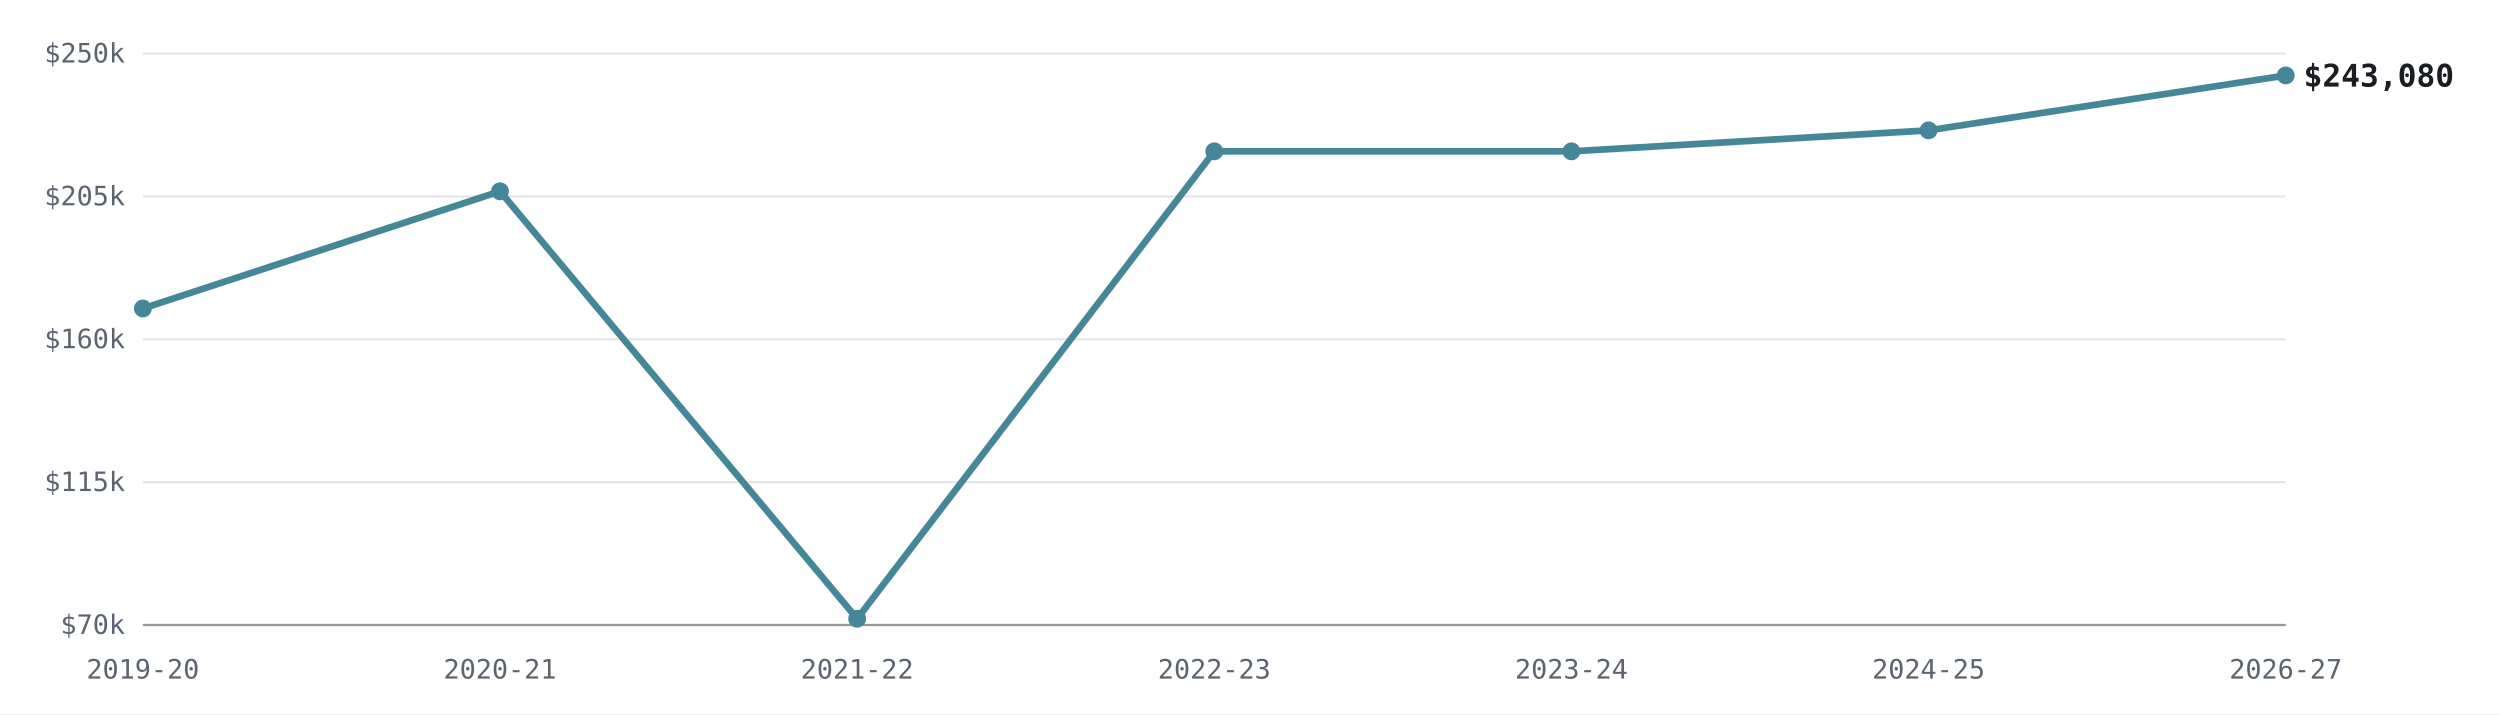
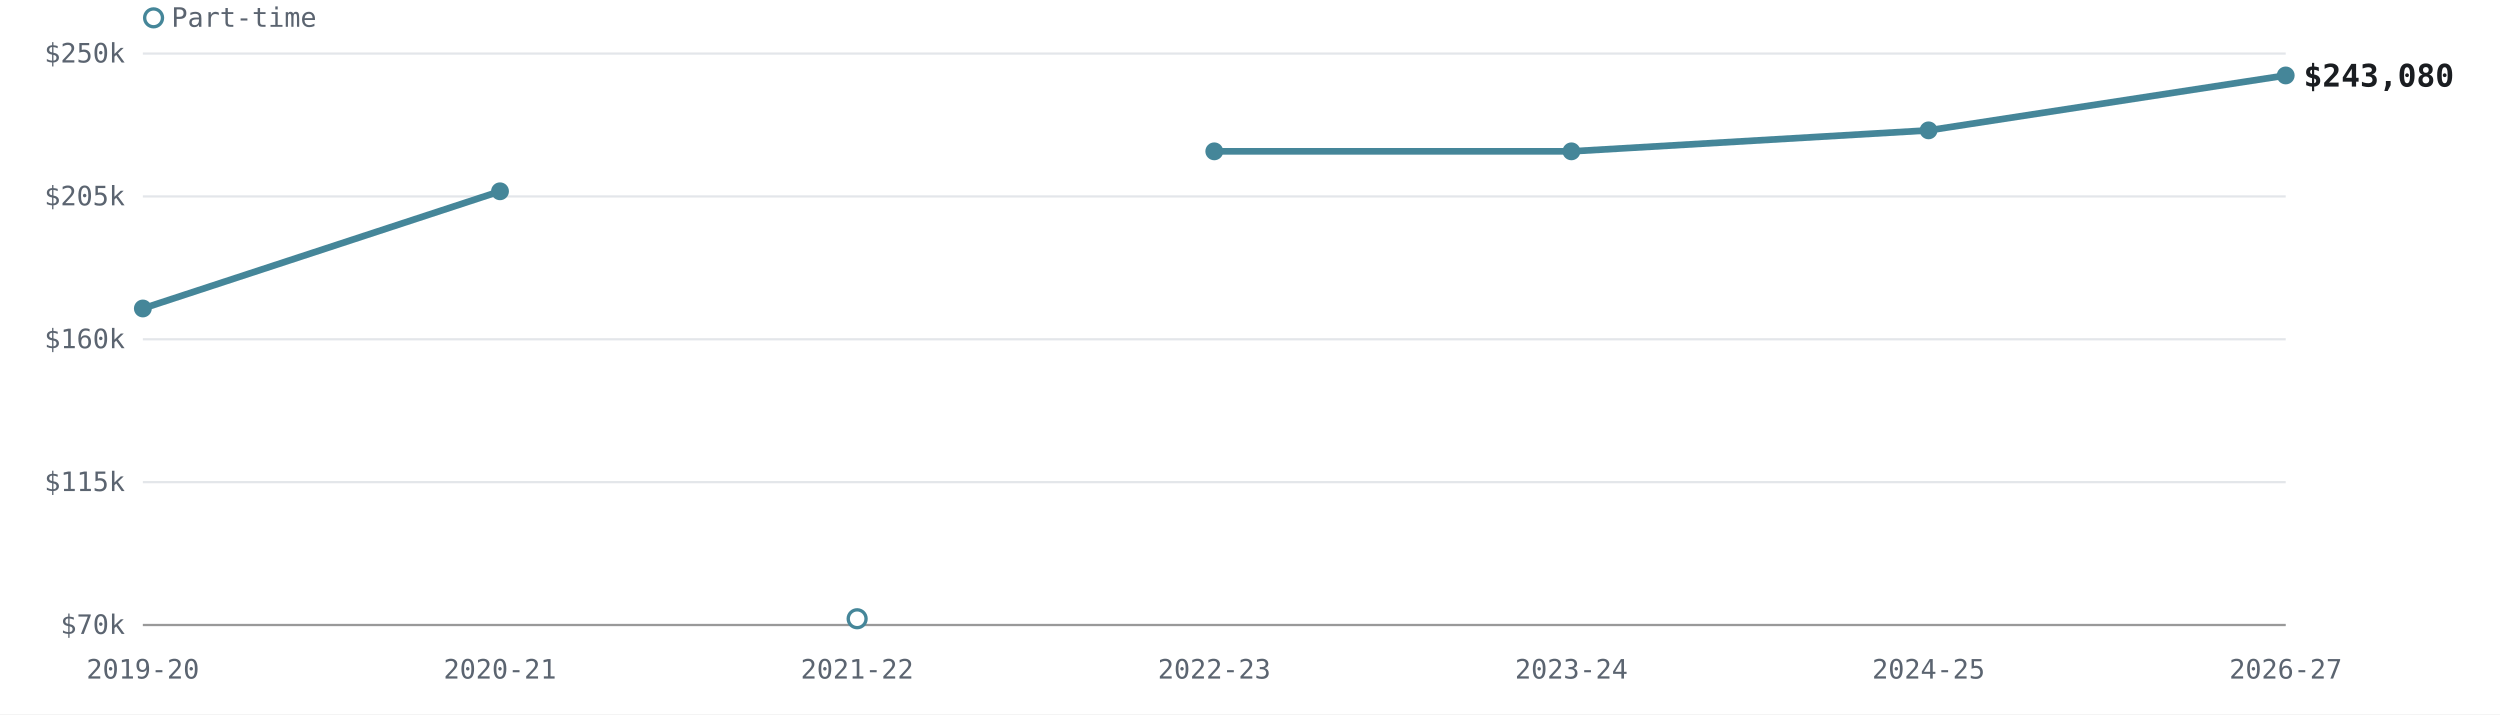
<svg xmlns="http://www.w3.org/2000/svg" width="1120" height="320" viewBox="0 0 1120 320" role="img">
  <rect width="1120" height="320" fill="#ffffff" />
  <style>text{font-family:"JetBrains Mono",ui-monospace,monospace;font-size:12px;fill:#5b6470}.v{fill:#1a1d21;font-size:14px;font-weight:700}</style>
  <line x1="64" x2="1024" y1="280.0" y2="280.0" stroke="#e3e6ea" />
  <text x="56" y="284.0" text-anchor="end">$70k</text>
  <line x1="64" x2="1024" y1="216.0" y2="216.0" stroke="#e3e6ea" />
  <text x="56" y="220.0" text-anchor="end">$115k</text>
  <line x1="64" x2="1024" y1="152.0" y2="152.0" stroke="#e3e6ea" />
  <text x="56" y="156.0" text-anchor="end">$160k</text>
  <line x1="64" x2="1024" y1="88.0" y2="88.0" stroke="#e3e6ea" />
  <text x="56" y="92.0" text-anchor="end">$205k</text>
  <line x1="64" x2="1024" y1="24.0" y2="24.0" stroke="#e3e6ea" />
  <text x="56" y="28.0" text-anchor="end">$250k</text>
  <line x1="64" x2="1024" y1="280" y2="280" stroke="#999999" />
  <text x="64.0" y="304" text-anchor="middle">2019-20</text>
  <text x="224.0" y="304" text-anchor="middle">2020-21</text>
  <text x="384.0" y="304" text-anchor="middle">2021-22</text>
  <text x="544.0" y="304" text-anchor="middle">2022-23</text>
  <text x="704.0" y="304" text-anchor="middle">2023-24</text>
  <text x="864.0" y="304" text-anchor="middle">2024-25</text>
  <text x="1024.0" y="304" text-anchor="middle">2026-27</text>
-   <polyline fill="none" stroke="#458699" stroke-width="3" points="64.0,138.2 224.0,85.7 384.0,277.2 544.0,67.8 704.0,67.8 864.0,58.4 1024.0,33.8" />
+   <polyline fill="none" stroke="#458699" stroke-width="3" points="64.0,138.2 224.0,85.7" />
+   <polyline fill="none" stroke="#458699" stroke-width="3" points="544.0,67.8 704.0,67.8 864.0,58.4 1024.0,33.8" />
  <circle cx="64.0" cy="138.2" r="4" fill="#458699" />
  <circle cx="224.0" cy="85.7" r="4" fill="#458699" />
-   <circle cx="384.0" cy="277.2" r="4" fill="#458699" />
+   <circle cx="384.0" cy="277.2" r="4" fill="#fff" stroke="#458699" stroke-width="1.5" class="pt" data-fte="0.6" />
  <circle cx="544.0" cy="67.8" r="4" fill="#458699" />
  <circle cx="704.0" cy="67.8" r="4" fill="#458699" />
  <circle cx="864.0" cy="58.4" r="4" fill="#458699" />
  <circle cx="1024.0" cy="33.8" r="4" fill="#458699" />
  <text class="v" x="1032.0" y="38.8">$243,080</text>
+   <circle class="key" cx="68.8" cy="8.0" r="4" fill="#fff" stroke="#458699" stroke-width="1.5" />
+   <text class="key" x="76.8" y="12.0">Part-time</text>
</svg>
